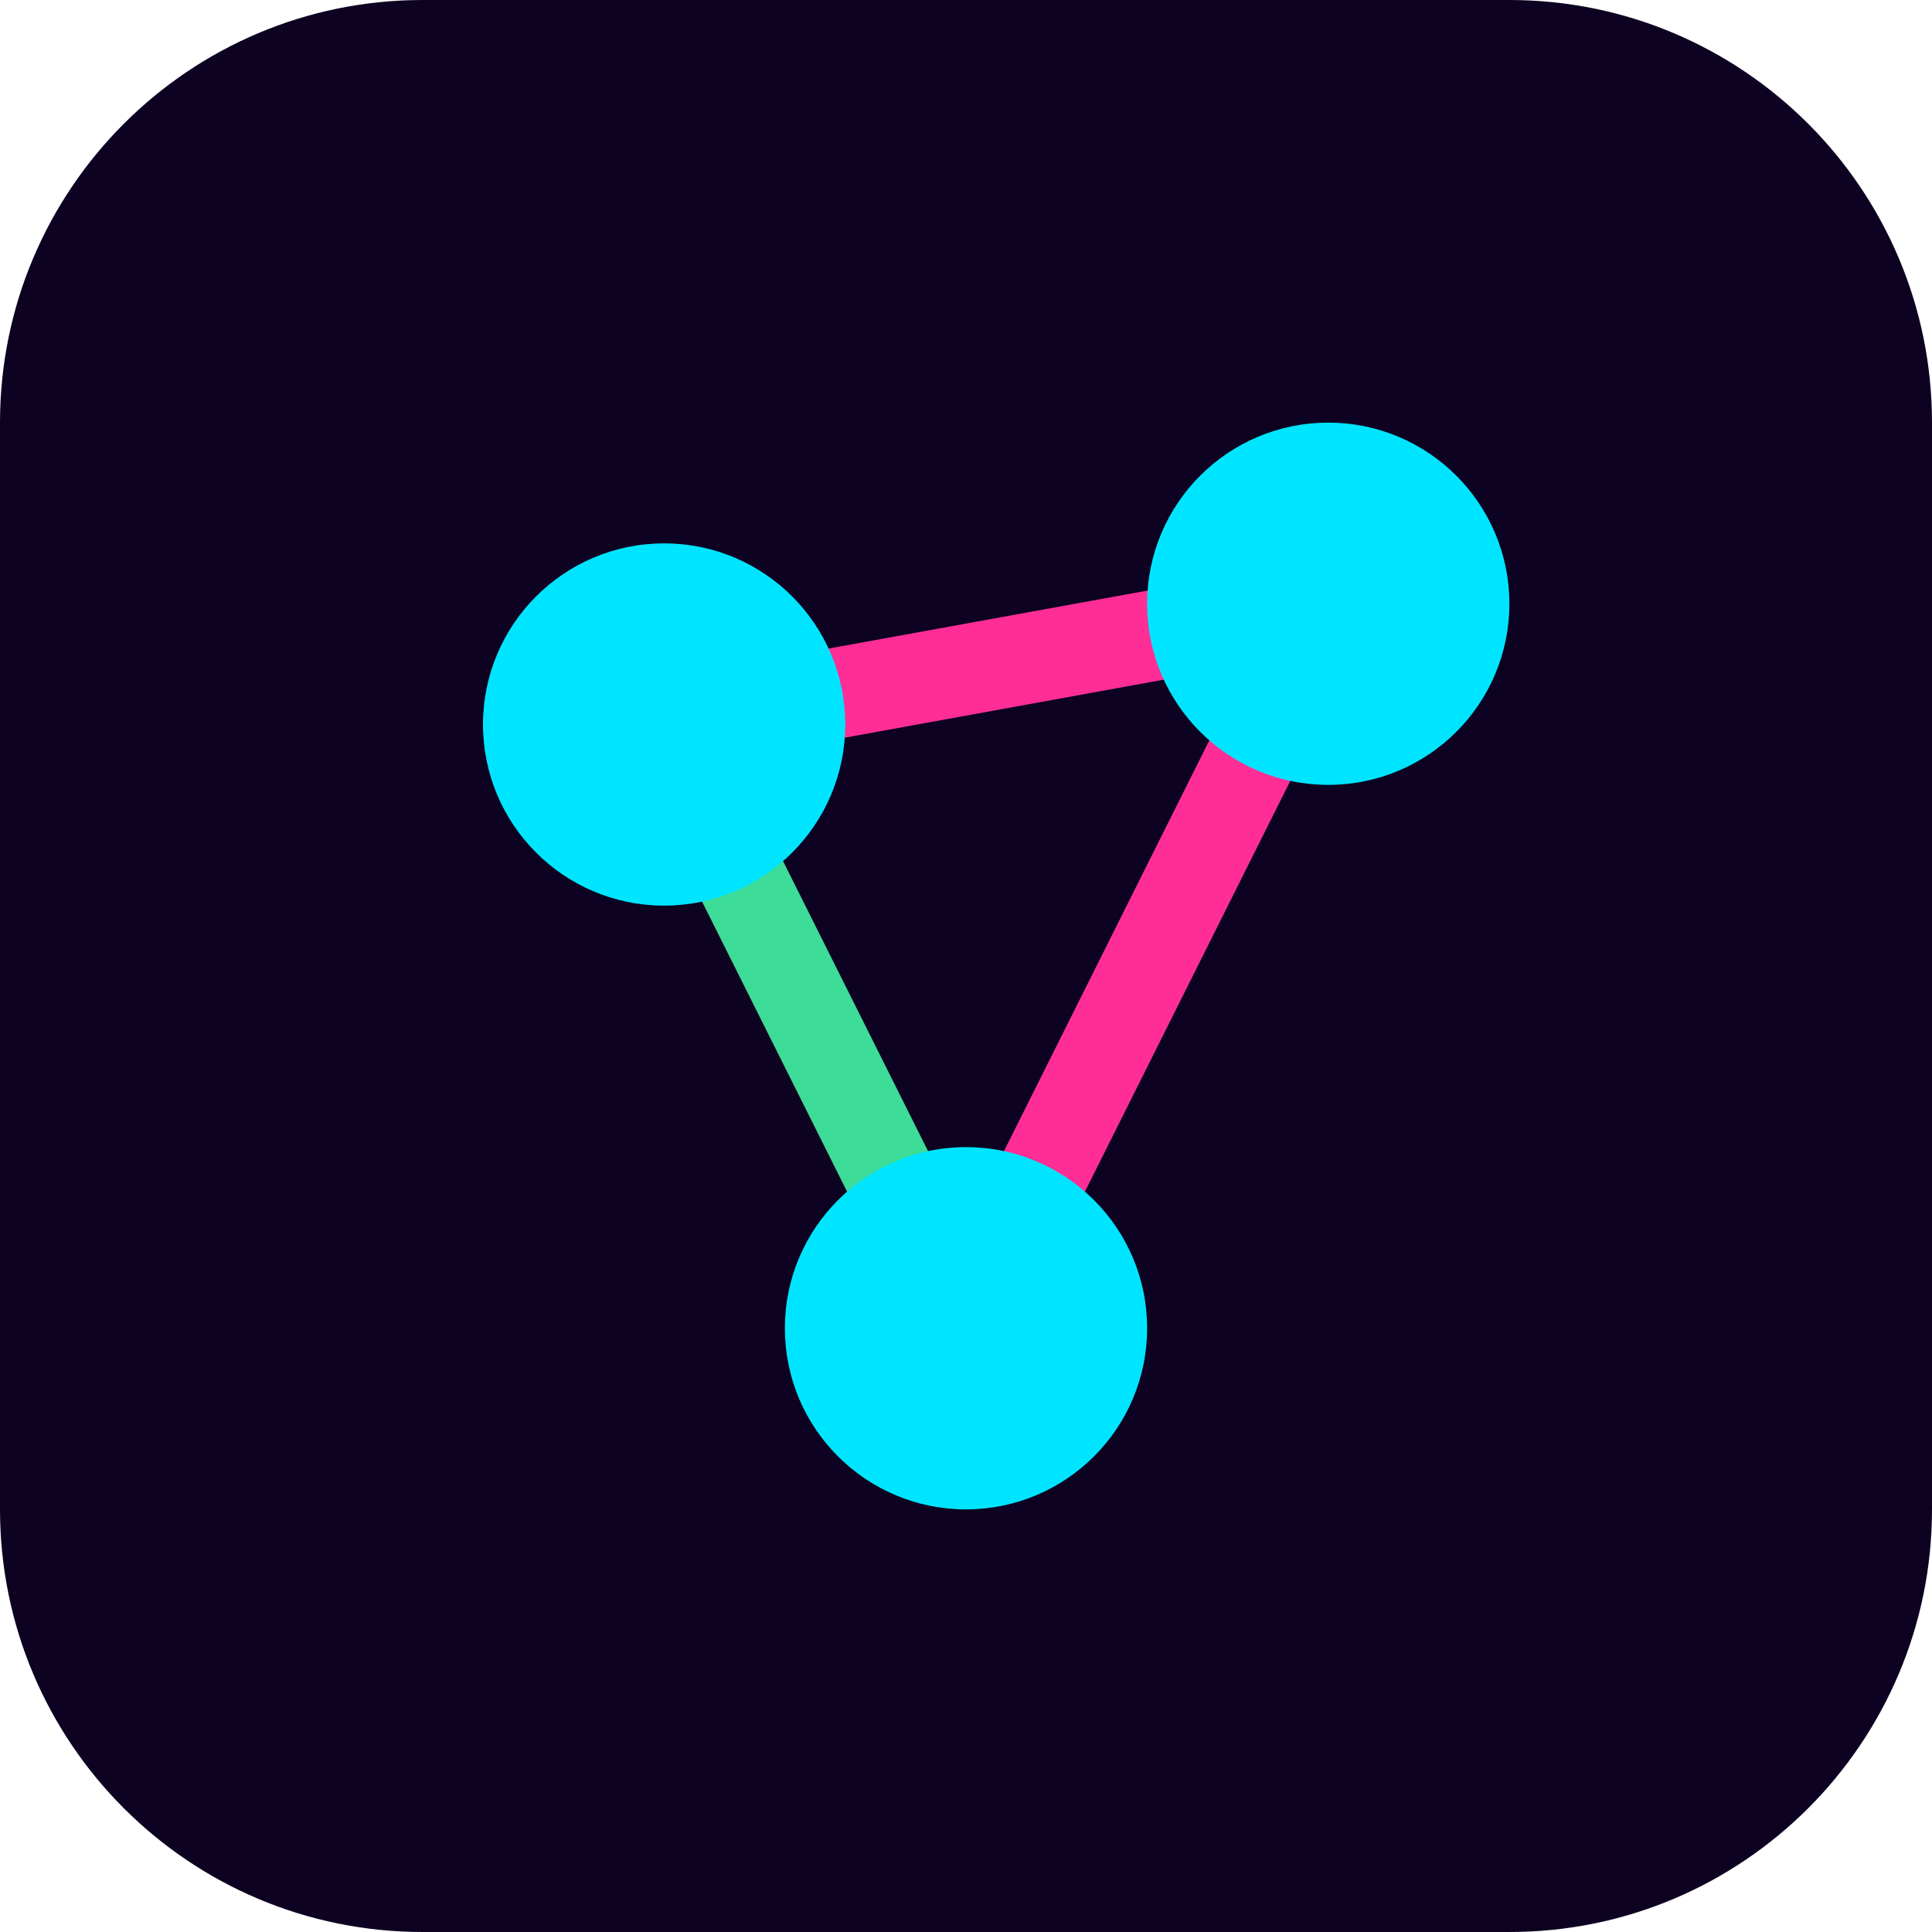
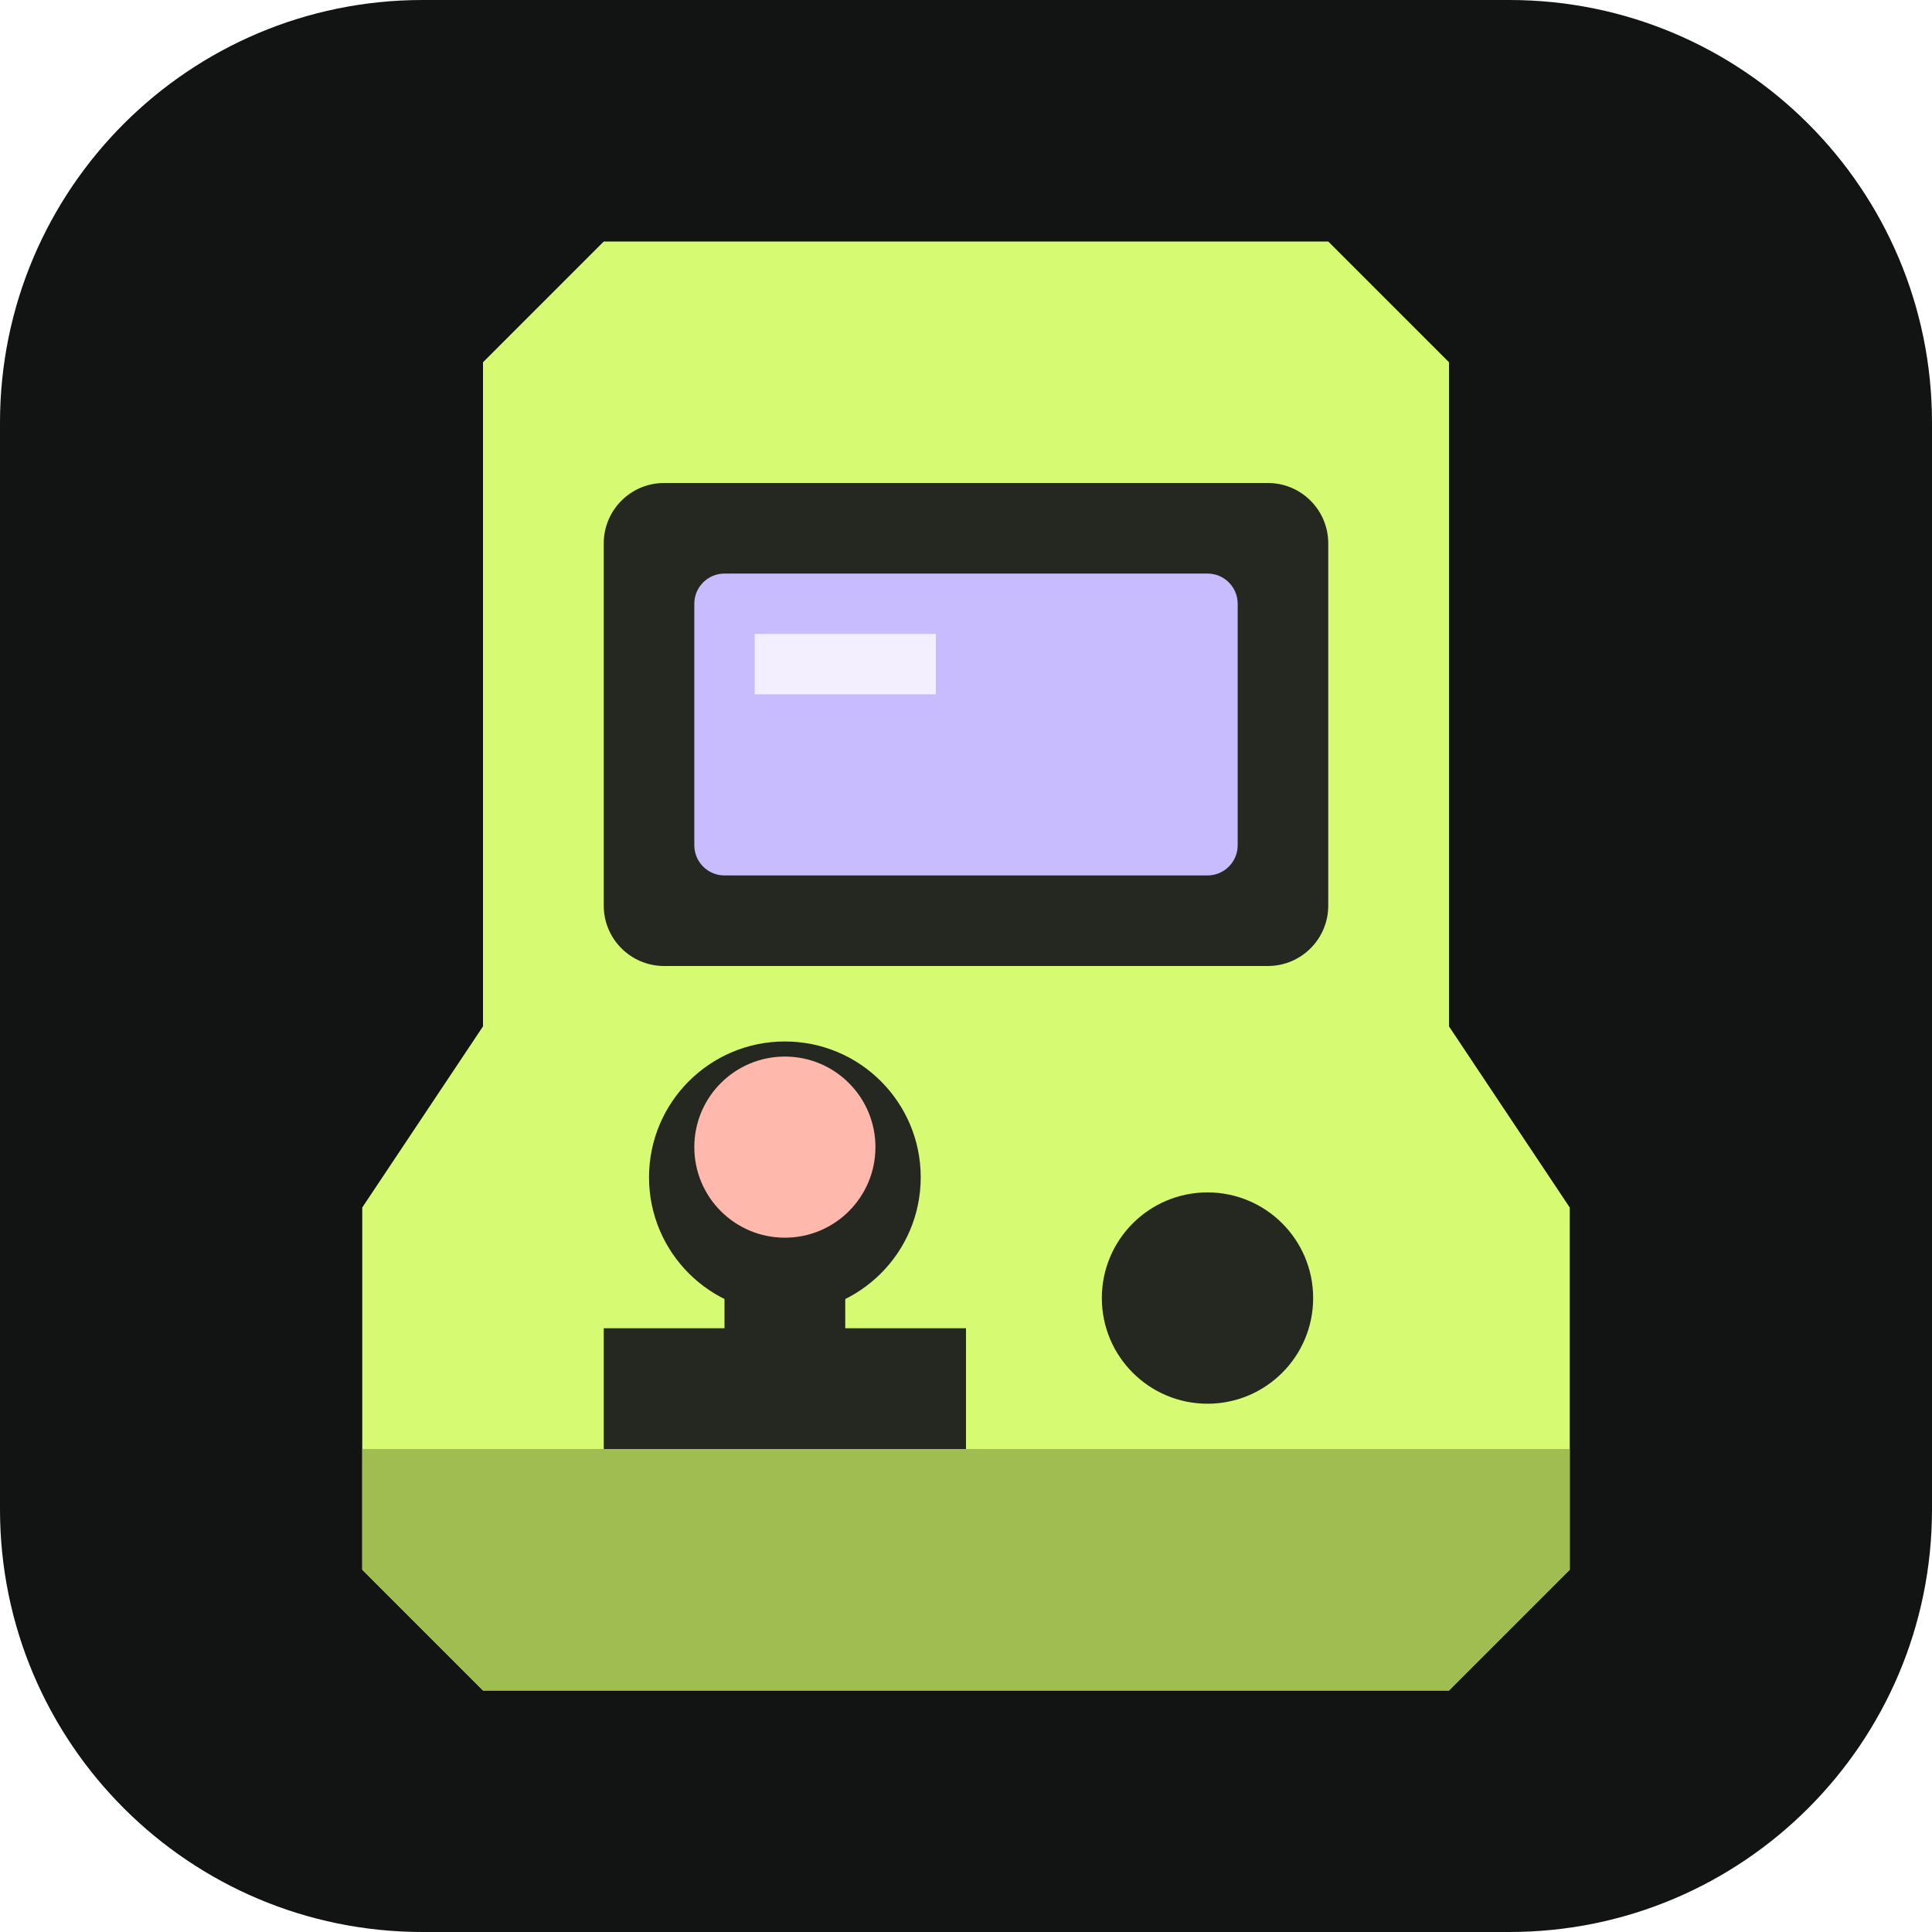
- <svg xmlns="http://www.w3.org/2000/svg" viewBox="0 0 64 64">
-   <rect width="64" height="64" rx="14" fill="#0d0221" />
-   <g stroke="#ff2e97" stroke-width="3" stroke-linecap="round">
-     <line x1="22" y1="24" x2="44" y2="20" />
-     <line x1="44" y1="20" x2="32" y2="44" />
-   </g>
-   <line x1="32" y1="44" x2="22" y2="24" stroke="#3ddc97" stroke-width="3" stroke-linecap="round" />
-   <circle cx="22" cy="24" r="6" fill="#00e5ff" />
-   <circle cx="44" cy="20" r="6" fill="#00e5ff" />
-   <circle cx="32" cy="44" r="6" fill="#00e5ff" />
+ <svg xmlns="http://www.w3.org/2000/svg" width="64" height="64" viewBox="0 0 64 64">
+   <rect width="64" height="64" rx="14" fill="#121313" />
+   <path fill="#d6fb73" d="M20 8h24l4 4v22l4 6v12l-4 4H16l-4-4V40l4-6V12z" />
+   <rect x="20" y="16" width="24" height="16" rx="2" fill="#242820" />
+   <rect x="23" y="19" width="18" height="10" rx="1" fill="#c8bcff" />
+   <path fill="#f4efff" d="M25 21h6v2h-6z" />
+   <path fill="#9fbd51" d="M12 48h40v4l-4 4H16l-4-4z" />
+   <path fill="#242820" d="M24 39h4v5h4v4H20v-4h4z" />
+   <circle cx="26" cy="39" r="4.5" fill="#242820" />
+   <circle cx="26" cy="38" r="3" fill="#ffb8ac" />
+   <circle cx="40" cy="43" r="3.5" fill="#242820" />
</svg>
